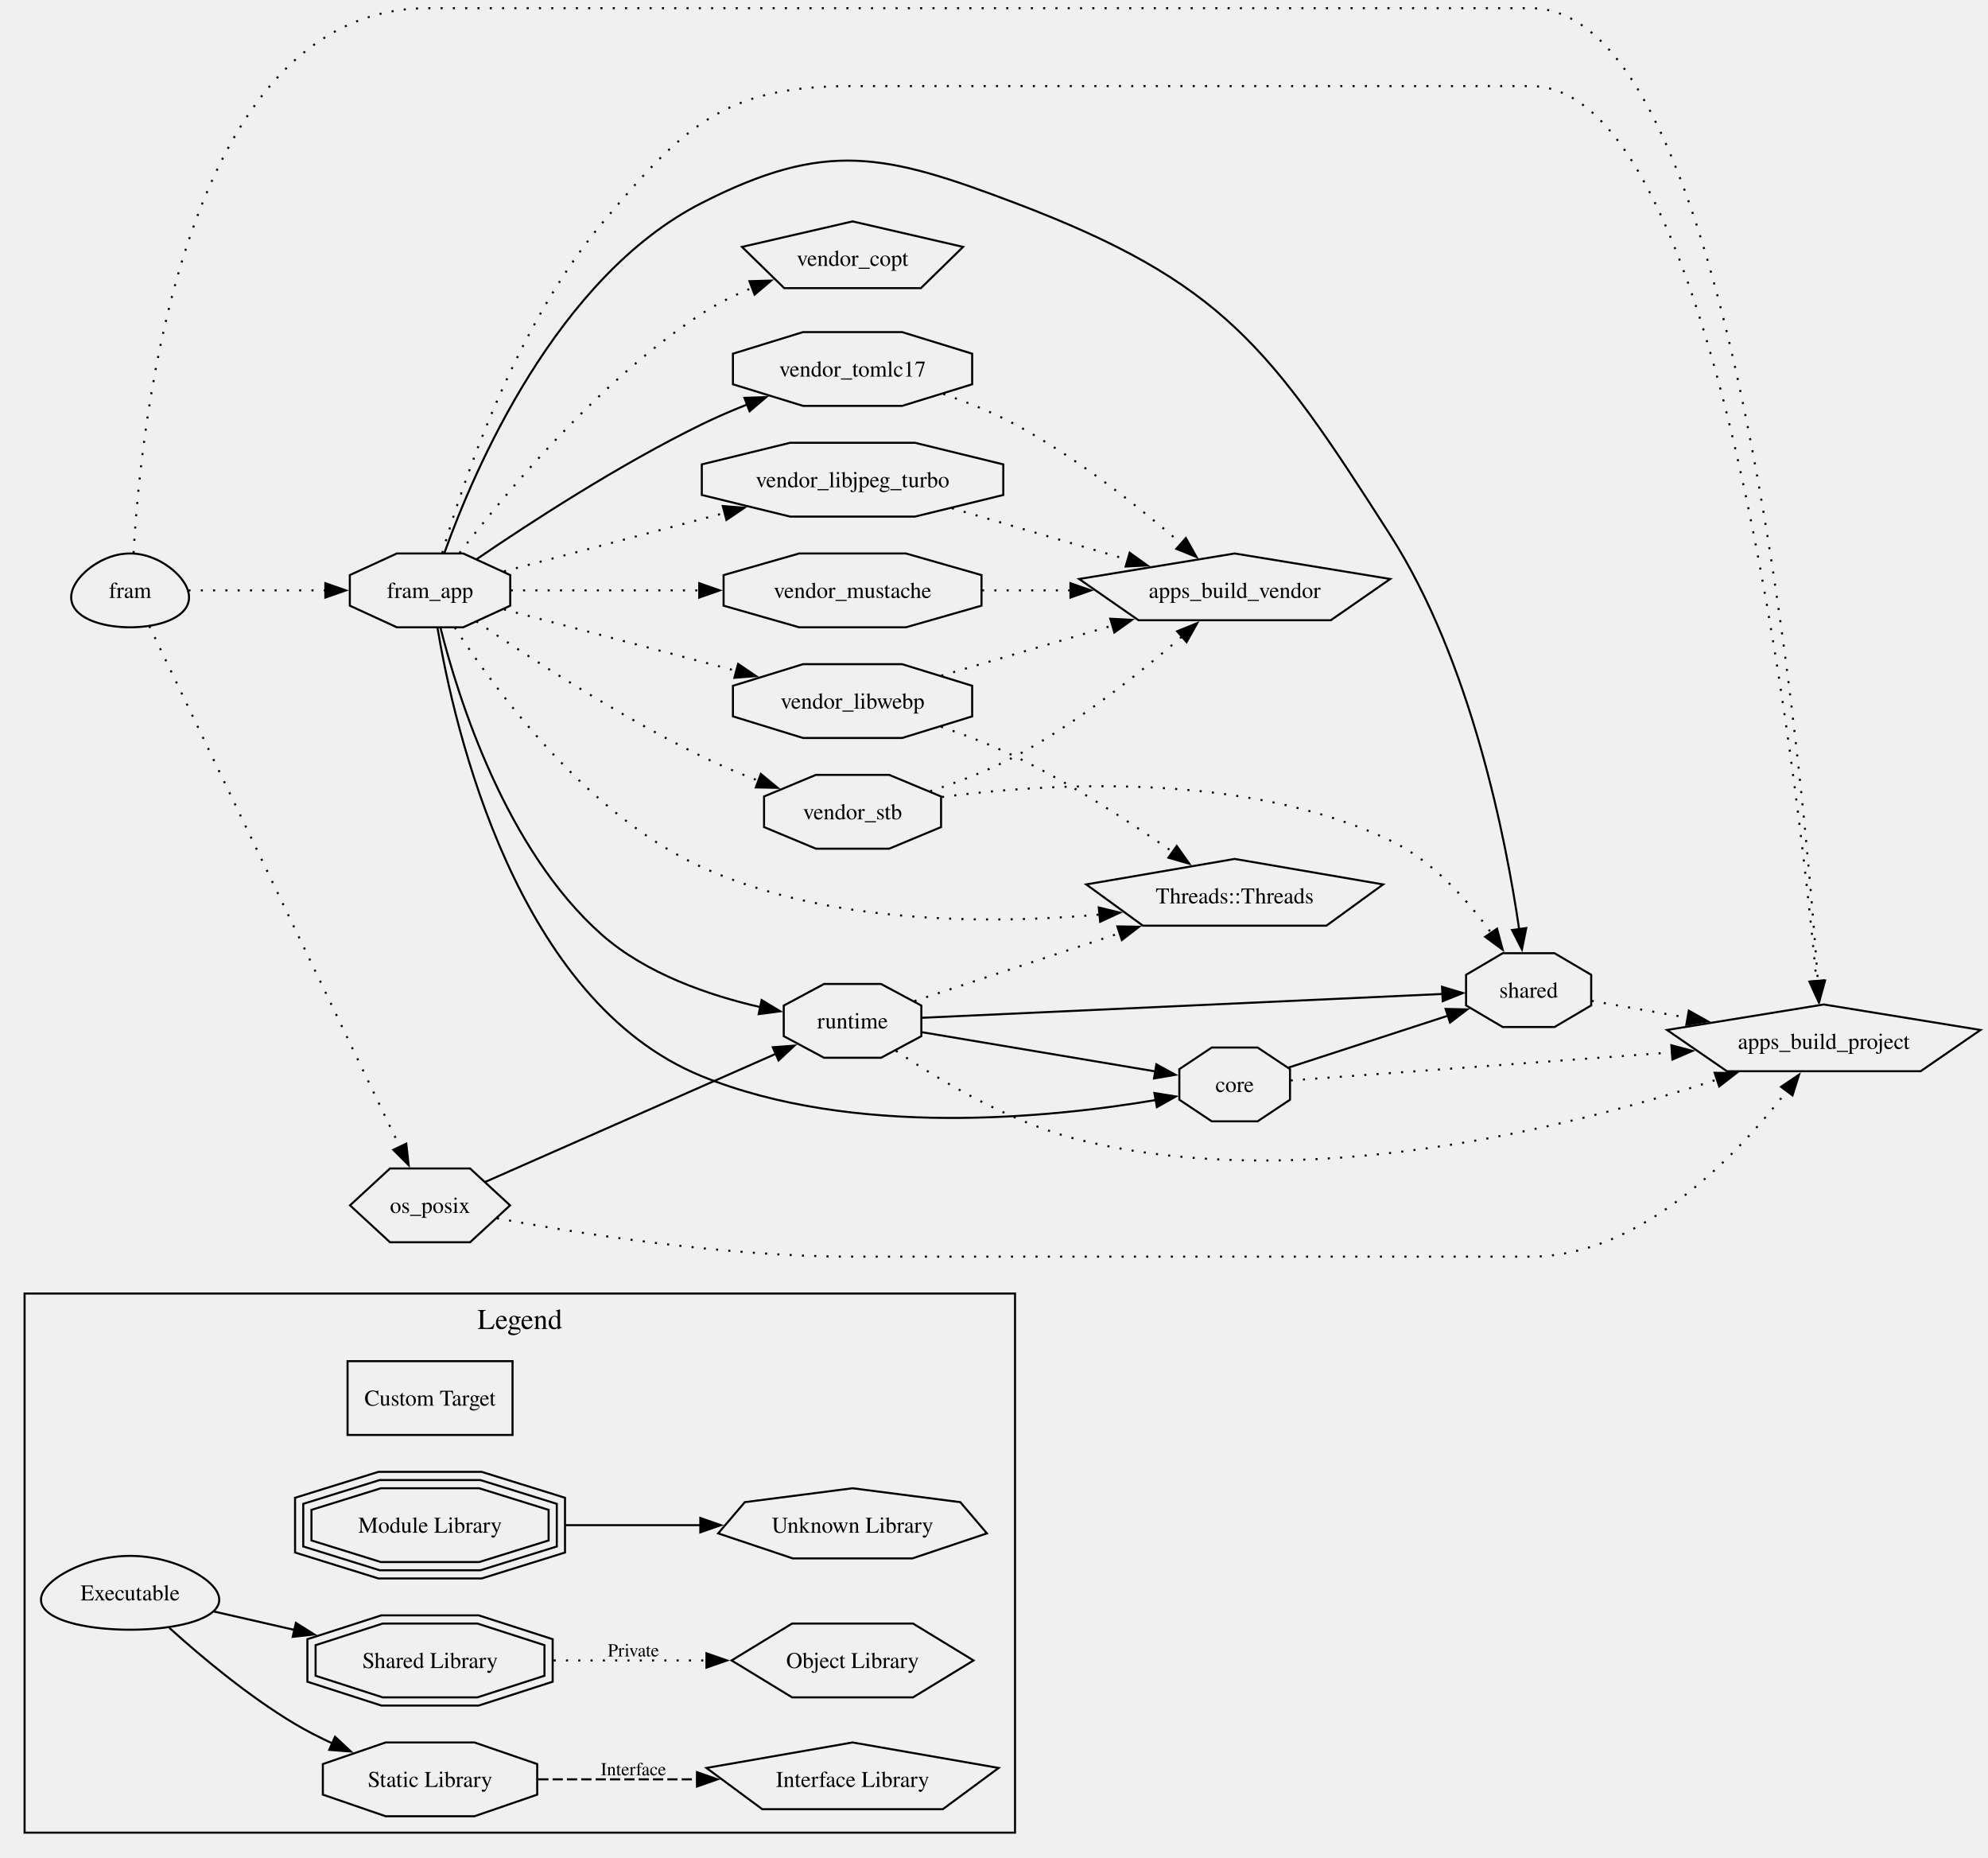
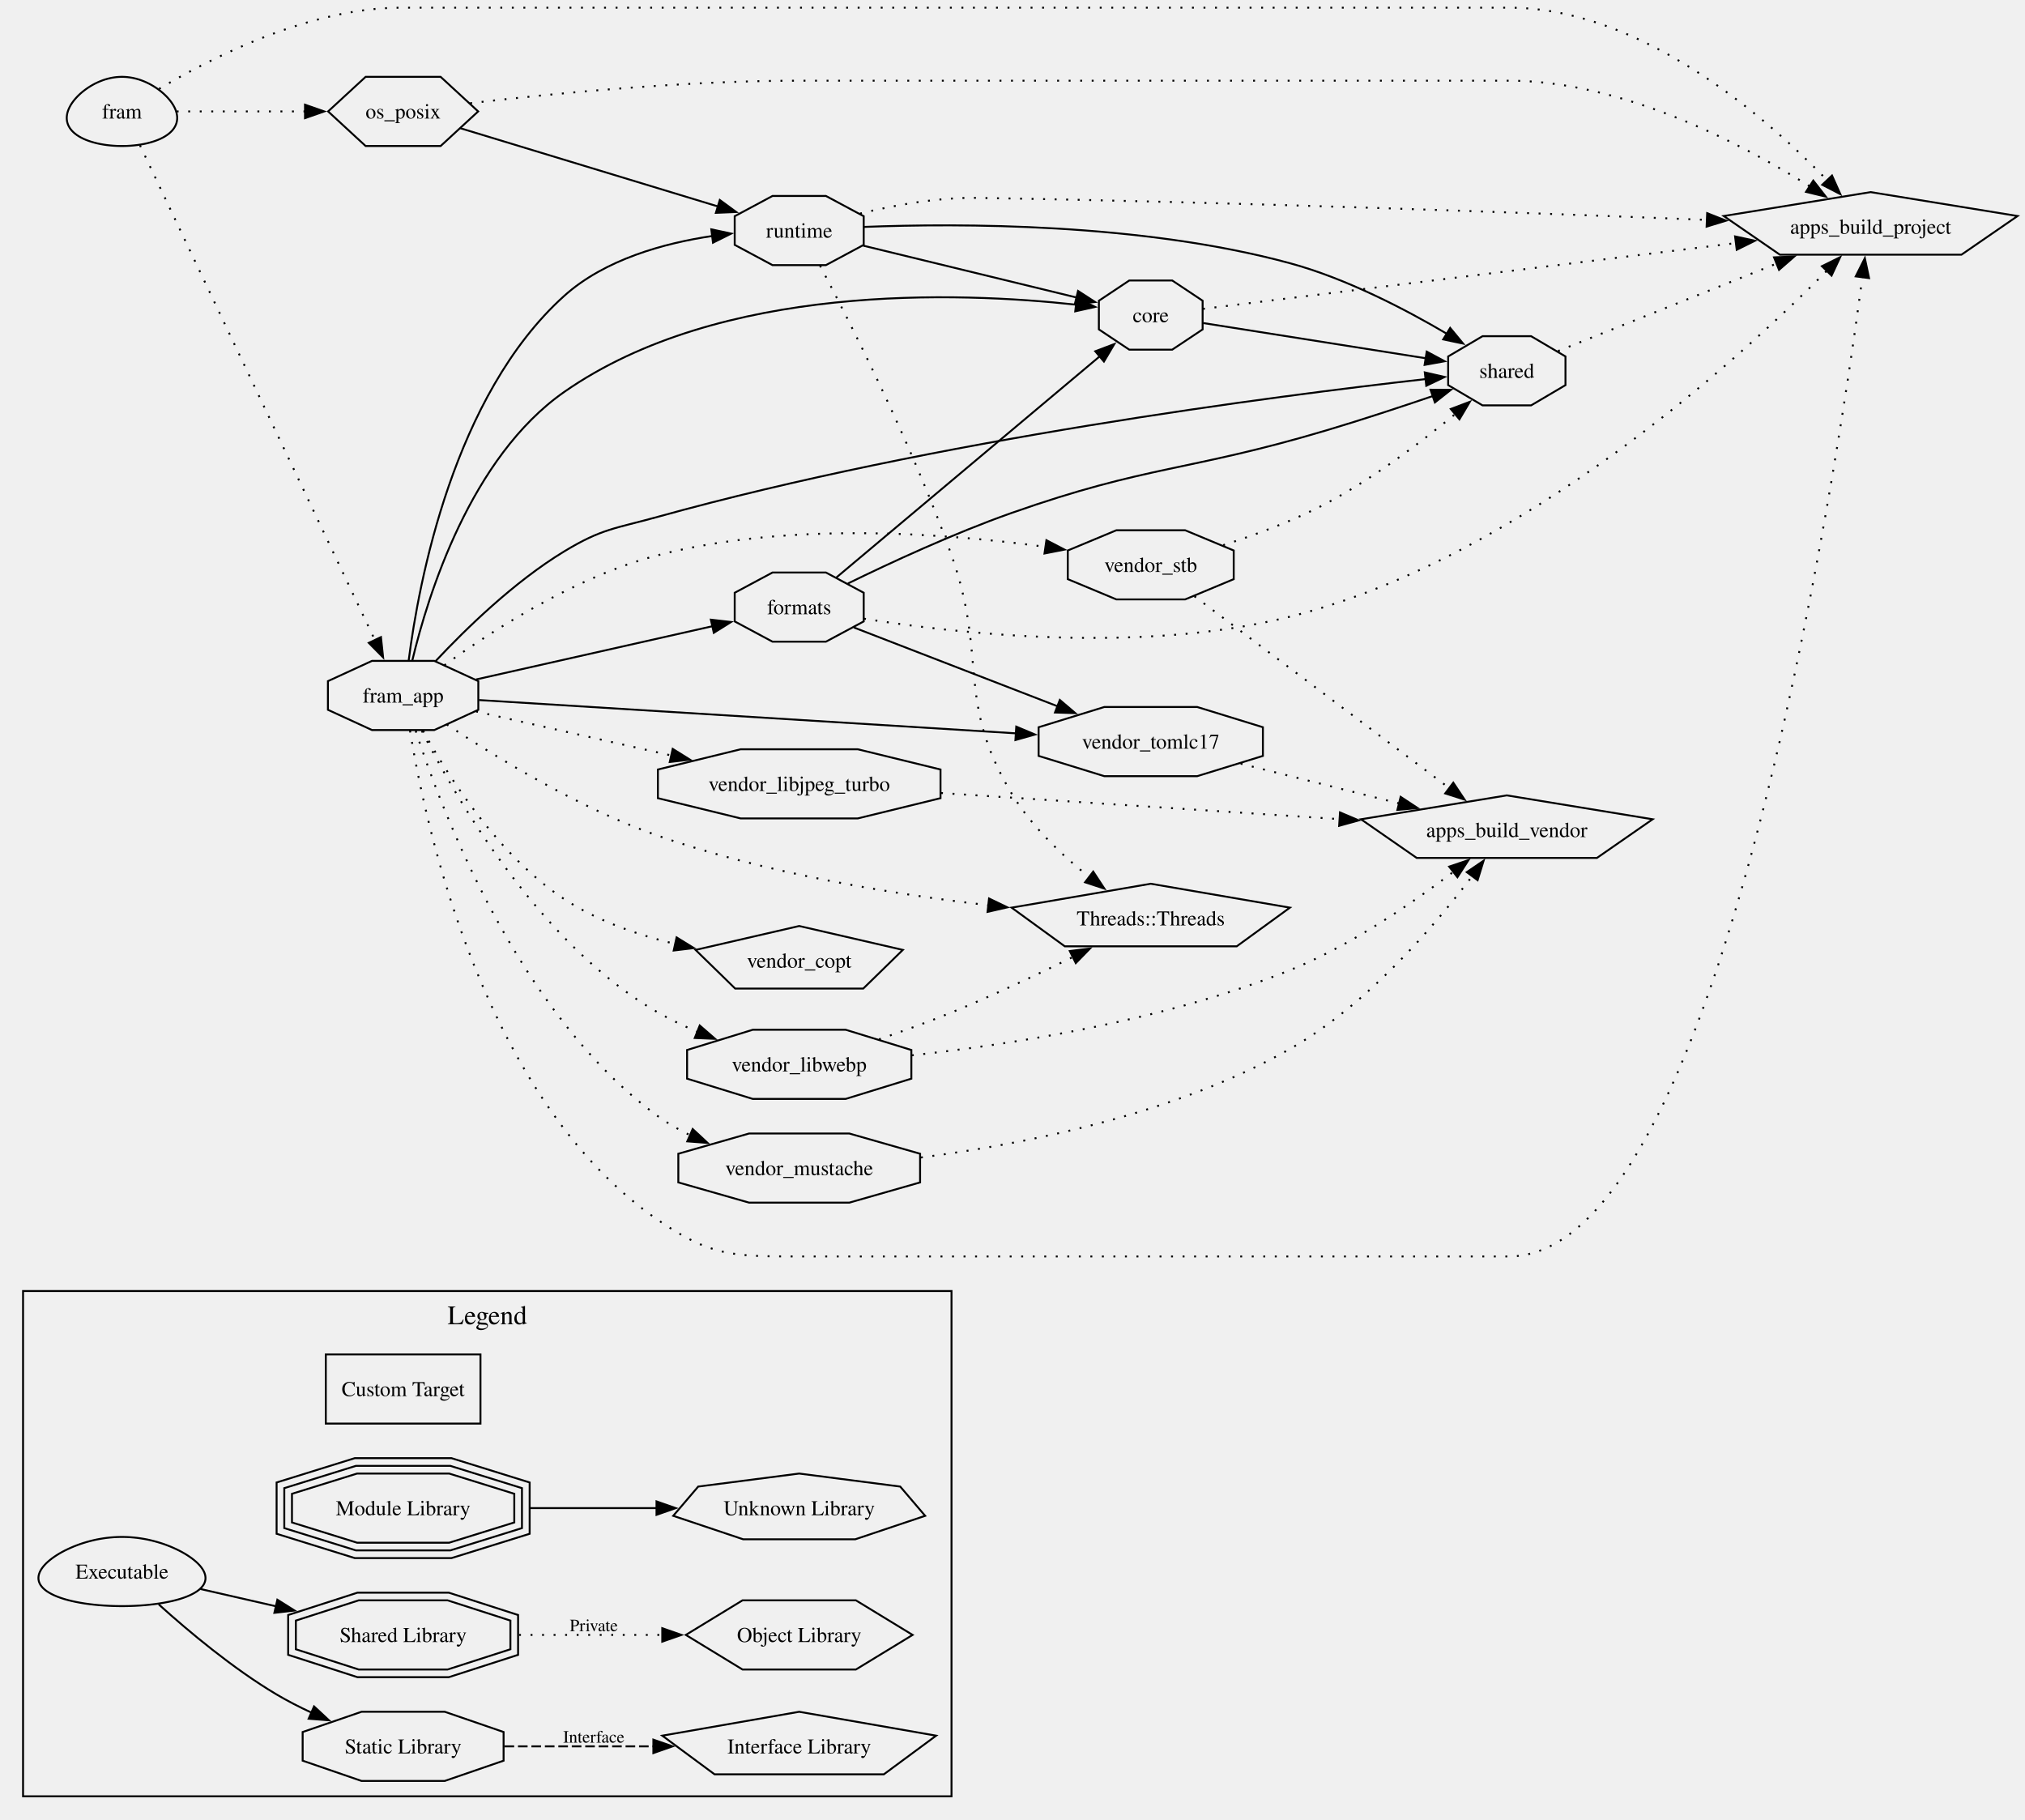
- <svg xmlns="http://www.w3.org/2000/svg" width="970pt" height="906pt" viewBox="0.00 0.00 970.00 906.00">
+ <svg xmlns="http://www.w3.org/2000/svg" width="1054pt" height="947pt" viewBox="0.00 0.00 1054.00 947.00">
  <style>
.graph &gt; polygon {
  fill: transparent;
}

@media (prefers-color-scheme: dark) {
  text {
    fill: white;
  }

  .cluster polygon,
  .edge path,
  .edge polyline,
  .node ellipse,
  .node path,
  .node polygon {
    stroke: white;
  }

  .edge polygon {
    fill: white;
    stroke: white;
  }
}
</style>
-   <g id="graph0" class="graph" transform="scale(1 1) rotate(0) translate(4 902)">
+   <g id="graph0" class="graph" transform="scale(1 1) rotate(0) translate(4 943)">
    <g id="clust1" class="cluster">
      <polygon fill="none" stroke="black" points="8,-8 8,-271 491.26,-271 491.26,-8 8,-8" />
      <text xml:space="preserve" text-anchor="middle" x="249.63" y="-253.7" font-family="Times,serif" font-size="14.00">Legend</text>
    </g>
    <g id="node1" class="node">
      <polygon fill="none" stroke="black" points="63.51,-107.05 66.17,-107.15 68.81,-107.3 71.41,-107.49 73.95,-107.74 76.45,-108.03 78.87,-108.36 81.21,-108.75 83.47,-109.18 85.63,-109.65 87.68,-110.16 89.63,-110.71 91.46,-111.31 93.17,-111.94 94.74,-112.61 96.19,-113.31 97.5,-114.04 98.67,-114.8 99.7,-115.59 100.59,-116.41 101.34,-117.25 101.95,-118.11 102.41,-118.99 102.73,-119.89 102.92,-120.8 102.97,-121.72 102.88,-122.65 102.67,-123.59 102.34,-124.53 101.89,-125.47 101.32,-126.41 100.64,-127.35 99.86,-128.28 98.98,-129.2 98.01,-130.11 96.95,-131.01 95.82,-131.89 94.6,-132.75 93.32,-133.59 91.98,-134.41 90.58,-135.2 89.13,-135.96 87.63,-136.69 86.09,-137.39 84.51,-138.06 82.9,-138.69 81.26,-139.29 79.59,-139.84 77.9,-140.35 76.2,-140.82 74.47,-141.25 72.74,-141.64 70.99,-141.97 69.23,-142.26 67.47,-142.51 65.7,-142.7 63.93,-142.85 62.15,-142.95 60.37,-143 58.59,-143 56.82,-142.95 55.04,-142.85 53.26,-142.7 51.5,-142.51 49.73,-142.26 47.98,-141.97 46.23,-141.64 44.49,-141.25 42.77,-140.82 41.06,-140.35 39.38,-139.84 37.71,-139.29 36.07,-138.69 34.46,-138.06 32.88,-137.39 31.34,-136.69 29.84,-135.96 28.38,-135.2 26.98,-134.41 25.64,-133.59 24.36,-132.75 23.15,-131.89 22.01,-131.01 20.96,-130.11 19.98,-129.2 19.11,-128.28 18.33,-127.35 17.65,-126.41 17.08,-125.47 16.63,-124.53 16.29,-123.59 16.08,-122.65 16,-121.72 16.05,-120.8 16.23,-119.89 16.56,-118.99 17.02,-118.11 17.63,-117.25 18.37,-116.41 19.26,-115.59 20.29,-114.8 21.47,-114.04 22.78,-113.31 24.22,-112.61 25.8,-111.94 27.51,-111.31 29.34,-110.71 31.28,-110.16 33.34,-109.65 35.5,-109.18 37.76,-108.75 40.1,-108.36 42.52,-108.03 45.01,-107.74 47.56,-107.49 50.16,-107.3 52.8,-107.15 55.46,-107.05 58.14,-107 60.83,-107 63.51,-107.05" />
      <text xml:space="preserve" text-anchor="middle" x="59.48" y="-121.3" font-family="Times,serif" font-size="11.00">Executable</text>
    </g>
    <g id="node2" class="node">
      <polygon fill="none" stroke="black" points="258.12,-26.54 258.12,-41.46 227.49,-52 184.17,-52 153.53,-41.46 153.53,-26.54 184.17,-16 227.49,-16 258.12,-26.54" />
      <text xml:space="preserve" text-anchor="middle" x="205.83" y="-30.3" font-family="Times,serif" font-size="11.00">Static Library</text>
    </g>
    <g id="edge1" class="edge">
      <path fill="none" stroke="black" d="M78.64,-107.87C94.07,-93.95 117.27,-74.49 139.97,-61 145.68,-57.61 151.89,-54.44 158.14,-51.55" />
      <polygon fill="black" stroke="black" points="159.46,-54.79 167.21,-47.57 156.65,-48.38 159.46,-54.79" />
    </g>
    <g id="node3" class="node">
      <polygon fill="none" stroke="black" points="261.66,-84.54 261.66,-99.46 228.95,-110 182.7,-110 149.99,-99.46 149.99,-84.54 182.7,-74 228.95,-74 261.66,-84.54" />
      <polygon fill="none" stroke="black" points="265.66,-81.63 265.66,-102.37 229.58,-114 182.07,-114 145.99,-102.37 145.99,-81.63 182.07,-70 229.58,-70 265.66,-81.63" />
      <text xml:space="preserve" text-anchor="middle" x="205.83" y="-88.3" font-family="Times,serif" font-size="11.00">Shared Library</text>
    </g>
    <g id="edge2" class="edge">
      <path fill="none" stroke="black" d="M100.31,-115.9C112.5,-113.11 126.24,-109.97 139.66,-106.9" />
      <polygon fill="black" stroke="black" points="140.37,-110.33 149.34,-104.69 138.81,-103.5 140.37,-110.33" />
    </g>
    <g id="node4" class="node">
      <polygon fill="none" stroke="black" points="263.68,-150.54 263.68,-165.46 229.79,-176 181.86,-176 147.97,-165.46 147.97,-150.54 181.86,-140 229.79,-140 263.68,-150.54" />
      <polygon fill="none" stroke="black" points="267.68,-147.6 267.68,-168.4 230.4,-180 181.25,-180 143.97,-168.4 143.97,-147.6 181.25,-136 230.4,-136 267.68,-147.6" />
      <polygon fill="none" stroke="black" points="271.68,-144.65 271.68,-171.35 231.01,-184 180.64,-184 139.97,-171.35 139.97,-144.65 180.64,-132 231.01,-132 271.68,-144.65" />
      <text xml:space="preserve" text-anchor="middle" x="205.83" y="-154.3" font-family="Times,serif" font-size="11.00">Module Library</text>
    </g>
    <g id="node8" class="node">
      <polygon fill="none" stroke="black" points="246.08,-238 165.58,-238 165.58,-202 246.08,-202 246.08,-238" />
      <text xml:space="preserve" text-anchor="middle" x="205.83" y="-216.3" font-family="Times,serif" font-size="11.00">Custom Target</text>
    </g>
    <g id="node5" class="node">
      <polygon fill="none" stroke="black" points="483.26,-39.56 411.98,-52 340.71,-39.56 367.93,-19.44 456.03,-19.44 483.26,-39.56" />
      <text xml:space="preserve" text-anchor="middle" x="411.98" y="-30.3" font-family="Times,serif" font-size="11.00">Interface Library</text>
    </g>
    <g id="edge4" class="edge">
      <path fill="none" stroke="black" stroke-dasharray="5,2" d="M258.61,-34C282.17,-34 310.5,-34 336.31,-34" />
      <polygon fill="black" stroke="black" points="336.07,-37.5 346.07,-34 336.07,-30.5 336.07,-37.5" />
      <text xml:space="preserve" text-anchor="middle" x="305.06" y="-35.95" font-family="Times,serif" font-size="9.00">Interface</text>
    </g>
    <g id="node6" class="node">
      <polygon fill="none" stroke="black" points="471.01,-92 441.49,-110 382.47,-110 352.96,-92 382.47,-74 441.49,-74 471.01,-92" />
      <text xml:space="preserve" text-anchor="middle" x="411.98" y="-88.3" font-family="Times,serif" font-size="11.00">Object Library</text>
    </g>
    <g id="edge5" class="edge">
      <path fill="none" stroke="black" stroke-dasharray="1,5" d="M266.15,-92C289.53,-92 316.55,-92 340.88,-92" />
      <polygon fill="black" stroke="black" points="340.7,-95.5 350.7,-92 340.7,-88.5 340.7,-95.5" />
      <text xml:space="preserve" text-anchor="middle" x="305.06" y="-93.95" font-family="Times,serif" font-size="9.00">Private</text>
    </g>
    <g id="node7" class="node">
      <polygon fill="none" stroke="black" points="477.54,-153.99 464.56,-169.22 411.98,-176 359.41,-169.22 346.42,-153.99 382.81,-141.78 441.16,-141.78 477.54,-153.99" />
      <text xml:space="preserve" text-anchor="middle" x="411.98" y="-154.3" font-family="Times,serif" font-size="11.00">Unknown Library</text>
    </g>
    <g id="edge6" class="edge">
      <path fill="none" stroke="black" d="M271.98,-158C292.95,-158 316.33,-158 337.83,-158" />
      <polygon fill="black" stroke="black" points="337.71,-161.5 347.71,-158 337.71,-154.5 337.71,-161.5" />
    </g>
    <g id="node9" class="node">
-       <polygon fill="none" stroke="black" points="962.34,-399.56 885.87,-412 809.39,-399.56 838.6,-379.44 933.13,-379.44 962.34,-399.56" />
-       <text xml:space="preserve" text-anchor="middle" x="885.87" y="-390.3" font-family="Times,serif" font-size="11.00">apps_build_project</text>
+       <polygon fill="none" stroke="black" points="1046.14,-830.56 969.66,-843 893.19,-830.56 922.4,-810.44 1016.93,-810.44 1046.14,-830.56" />
+       <text xml:space="preserve" text-anchor="middle" x="969.66" y="-821.3" font-family="Times,serif" font-size="11.00">apps_build_project</text>
    </g>
    <g id="node10" class="node">
-       <polygon fill="none" stroke="black" points="674.33,-619.56 598.43,-632 522.53,-619.56 551.52,-599.44 645.34,-599.44 674.33,-619.56" />
-       <text xml:space="preserve" text-anchor="middle" x="598.43" y="-610.3" font-family="Times,serif" font-size="11.00">apps_build_vendor</text>
+       <polygon fill="none" stroke="black" points="856.19,-516.56 780.29,-529 704.39,-516.56 733.38,-496.44 827.2,-496.44 856.19,-516.56" />
+       <text xml:space="preserve" text-anchor="middle" x="780.29" y="-507.3" font-family="Times,serif" font-size="11.00">apps_build_vendor</text>
    </g>
    <g id="node11" class="node">
-       <polygon fill="none" stroke="black" points="625.43,-365.54 625.43,-380.46 609.61,-391 587.24,-391 571.43,-380.46 571.43,-365.54 587.24,-355 609.61,-355 625.43,-365.54" />
-       <text xml:space="preserve" text-anchor="middle" x="598.43" y="-369.3" font-family="Times,serif" font-size="11.00">core</text>
+       <polygon fill="none" stroke="black" points="621.96,-771.54 621.96,-786.46 606.14,-797 583.78,-797 567.96,-786.46 567.96,-771.54 583.78,-761 606.14,-761 621.96,-771.54" />
+       <text xml:space="preserve" text-anchor="middle" x="594.96" y="-775.3" font-family="Times,serif" font-size="11.00">core</text>
    </g>
    <g id="edge8" class="edge">
-       <path fill="none" stroke="black" stroke-dasharray="1,5" d="M625.77,-374.94C667.65,-378.02 750.9,-384.14 811.77,-388.62" />
-       <polygon fill="black" stroke="black" points="811.5,-392.11 821.73,-389.35 812.01,-385.13 811.5,-392.11" />
+       <path fill="none" stroke="black" stroke-dasharray="1,5" d="M622.17,-782.23C679.2,-789.27 816.13,-806.17 899.77,-816.5" />
+       <polygon fill="black" stroke="black" points="899.1,-819.94 909.45,-817.69 899.96,-812.99 899.1,-819.94" />
    </g>
    <g id="node12" class="node">
-       <polygon fill="none" stroke="black" points="772.39,-411.54 772.39,-426.46 754.5,-437 729.21,-437 711.33,-426.46 711.33,-411.54 729.21,-401 754.5,-401 772.39,-411.54" />
-       <text xml:space="preserve" text-anchor="middle" x="741.86" y="-415.3" font-family="Times,serif" font-size="11.00">shared</text>
+       <polygon fill="none" stroke="black" points="810.82,-742.54 810.82,-757.46 792.94,-768 767.64,-768 749.76,-757.46 749.76,-742.54 767.64,-732 792.94,-732 810.82,-742.54" />
+       <text xml:space="preserve" text-anchor="middle" x="780.29" y="-746.3" font-family="Times,serif" font-size="11.00">shared</text>
    </g>
    <g id="edge10" class="edge">
-       <path fill="none" stroke="black" d="M624.71,-381.22C646.35,-388.26 677.82,-398.5 702.55,-406.54" />
-       <polygon fill="black" stroke="black" points="701.35,-409.83 711.94,-409.59 703.51,-403.17 701.35,-409.83" />
+       <path fill="none" stroke="black" d="M622.23,-774.85C652.6,-770.04 702.97,-762.07 738.46,-756.46" />
+       <polygon fill="black" stroke="black" points="738.59,-759.98 747.93,-754.96 737.5,-753.07 738.59,-759.98" />
    </g>
    <g id="edge9" class="edge">
-       <path fill="none" stroke="black" stroke-dasharray="1,5" d="M772.63,-413.76C786.31,-411.35 803.11,-408.39 819.51,-405.51" />
-       <polygon fill="black" stroke="black" points="820.02,-408.97 829.26,-403.79 818.81,-402.08 820.02,-408.97" />
+       <path fill="none" stroke="black" stroke-dasharray="1,5" d="M806.95,-760.27C836.23,-771.99 884.75,-791.41 921.02,-805.93" />
+       <polygon fill="black" stroke="black" points="919.38,-809.04 929.97,-809.51 921.98,-802.55 919.38,-809.04" />
    </g>
    <g id="node13" class="node">
-       <polygon fill="none" stroke="black" points="62.14,-596.05 63.9,-596.15 65.65,-596.3 67.36,-596.49 69.05,-596.74 70.7,-597.03 72.3,-597.36 73.84,-597.75 75.34,-598.18 76.76,-598.65 78.12,-599.16 79.41,-599.71 80.62,-600.31 81.75,-600.94 82.79,-601.61 83.75,-602.31 84.61,-603.04 85.39,-603.8 86.07,-604.59 86.66,-605.41 87.15,-606.25 87.55,-607.11 87.86,-607.99 88.07,-608.89 88.19,-609.8 88.23,-610.72 88.17,-611.65 88.03,-612.59 87.81,-613.53 87.51,-614.47 87.14,-615.41 86.69,-616.35 86.17,-617.28 85.59,-618.2 84.95,-619.11 84.25,-620.01 83.5,-620.89 82.7,-621.75 81.85,-622.59 80.97,-623.41 80.04,-624.2 79.08,-624.96 78.09,-625.69 77.07,-626.39 76.03,-627.06 74.96,-627.69 73.88,-628.29 72.77,-628.84 71.66,-629.35 70.53,-629.82 69.39,-630.25 68.24,-630.64 67.09,-630.97 65.93,-631.26 64.76,-631.51 63.59,-631.7 62.42,-631.85 61.25,-631.95 60.07,-632 58.9,-632 57.72,-631.95 56.55,-631.85 55.37,-631.7 54.2,-631.51 53.04,-631.26 51.88,-630.97 50.72,-630.64 49.57,-630.25 48.44,-629.82 47.31,-629.35 46.19,-628.84 45.09,-628.29 44.01,-627.69 42.94,-627.06 41.9,-626.39 40.88,-625.69 39.89,-624.96 38.93,-624.2 38,-623.41 37.11,-622.59 36.27,-621.75 35.47,-620.89 34.71,-620.01 34.02,-619.11 33.37,-618.2 32.79,-617.28 32.28,-616.35 31.83,-615.41 31.45,-614.47 31.15,-613.53 30.93,-612.59 30.79,-611.65 30.74,-610.72 30.77,-609.8 30.89,-608.89 31.11,-607.99 31.41,-607.11 31.81,-606.25 32.31,-605.41 32.9,-604.59 33.58,-603.8 34.35,-603.04 35.22,-602.31 36.17,-601.61 37.22,-600.94 38.35,-600.31 39.56,-599.71 40.84,-599.16 42.2,-598.65 43.63,-598.18 45.12,-597.75 46.67,-597.36 48.27,-597.03 49.92,-596.74 51.6,-596.49 53.32,-596.3 55.06,-596.15 56.82,-596.05 58.6,-596 60.37,-596 62.14,-596.05" />
-       <text xml:space="preserve" text-anchor="middle" x="59.48" y="-610.3" font-family="Times,serif" font-size="11.00">fram</text>
+       <polygon fill="none" stroke="black" points="445.55,-619.54 445.55,-634.46 425.89,-645 398.08,-645 378.41,-634.46 378.41,-619.54 398.08,-609 425.89,-609 445.55,-619.54" />
+       <text xml:space="preserve" text-anchor="middle" x="411.98" y="-623.3" font-family="Times,serif" font-size="11.00">formats</text>
    </g>
    <g id="edge11" class="edge">
-       <path fill="none" stroke="black" stroke-dasharray="1,5" d="M61.18,-632.2C64.64,-694.88 85.08,-898 204.83,-898 204.83,-898 204.83,-898 742.86,-898 842.21,-898 875.43,-530.59 883.02,-423.16" />
-       <polygon fill="black" stroke="black" points="886.49,-423.66 883.68,-413.45 879.51,-423.19 886.49,-423.66" />
+       <path fill="none" stroke="black" stroke-dasharray="1,5" d="M445.72,-620.96C494.77,-613.11 589.83,-602.56 667.39,-622 787.76,-652.17 901.07,-755.88 947.07,-802.26" />
+       <polygon fill="black" stroke="black" points="944.3,-804.44 953.8,-809.14 949.31,-799.55 944.3,-804.44" />
+     </g>
+     <g id="edge12" class="edge">
+       <path fill="none" stroke="black" d="M431.33,-642.41C463.81,-669.69 531.45,-726.5 568.45,-757.57" />
+       <polygon fill="black" stroke="black" points="566.08,-760.16 575.99,-763.91 570.59,-754.8 566.08,-760.16" />
+     </g>
+     <g id="edge13" class="edge">
+       <path fill="none" stroke="black" d="M437.31,-639.27C459.21,-649.98 492.46,-665.41 522.53,-676 593.55,-701.01 614.23,-697.52 686.39,-719 704.84,-724.49 725.14,-731.19 742.04,-736.95" />
+       <polygon fill="black" stroke="black" points="740.58,-740.15 751.17,-740.09 742.85,-733.53 740.58,-740.15" />
    </g>
    <g id="node14" class="node">
-       <polygon fill="none" stroke="black" points="244.96,-606.54 244.96,-621.46 222.04,-632 189.62,-632 166.69,-621.46 166.69,-606.54 189.62,-596 222.04,-596 244.96,-606.54" />
-       <text xml:space="preserve" text-anchor="middle" x="205.83" y="-610.3" font-family="Times,serif" font-size="11.00">fram_app</text>
+       <polygon fill="none" stroke="black" points="653.33,-549.54 653.33,-564.46 619.14,-575 570.78,-575 536.59,-564.46 536.59,-549.54 570.78,-539 619.14,-539 653.33,-549.54" />
+       <text xml:space="preserve" text-anchor="middle" x="594.96" y="-553.3" font-family="Times,serif" font-size="11.00">vendor_tomlc17</text>
+     </g>
+     <g id="edge15" class="edge">
+       <path fill="none" stroke="black" d="M440.47,-616.37C468.57,-605.5 512.78,-588.4 546.55,-575.34" />
+       <polygon fill="black" stroke="black" points="547.63,-578.67 555.7,-571.8 545.11,-572.14 547.63,-578.67" />
+     </g>
+     <g id="edge14" class="edge">
+       <path fill="none" stroke="black" stroke-dasharray="1,5" d="M641.75,-545.51C666.8,-539.22 698.02,-531.39 724.38,-524.78" />
+       <polygon fill="black" stroke="black" points="725.03,-528.22 733.88,-522.39 723.33,-521.43 725.03,-528.22" />
+     </g>
+     <g id="node15" class="node">
+       <polygon fill="none" stroke="black" points="62.14,-867.05 63.9,-867.15 65.65,-867.3 67.36,-867.49 69.05,-867.74 70.7,-868.03 72.3,-868.36 73.84,-868.75 75.34,-869.18 76.76,-869.65 78.12,-870.16 79.41,-870.71 80.62,-871.31 81.75,-871.94 82.79,-872.61 83.75,-873.31 84.61,-874.04 85.39,-874.8 86.07,-875.59 86.66,-876.41 87.15,-877.25 87.55,-878.11 87.86,-878.99 88.07,-879.89 88.19,-880.8 88.23,-881.72 88.17,-882.65 88.03,-883.59 87.81,-884.53 87.51,-885.47 87.14,-886.41 86.69,-887.35 86.17,-888.28 85.59,-889.2 84.95,-890.11 84.25,-891.01 83.5,-891.89 82.7,-892.75 81.85,-893.59 80.97,-894.41 80.04,-895.2 79.08,-895.96 78.09,-896.69 77.07,-897.39 76.03,-898.06 74.96,-898.69 73.88,-899.29 72.77,-899.84 71.66,-900.35 70.53,-900.82 69.39,-901.25 68.24,-901.64 67.09,-901.97 65.93,-902.26 64.76,-902.51 63.59,-902.7 62.42,-902.85 61.25,-902.95 60.07,-903 58.9,-903 57.72,-902.95 56.55,-902.85 55.37,-902.7 54.2,-902.51 53.04,-902.26 51.88,-901.97 50.72,-901.64 49.57,-901.25 48.44,-900.82 47.31,-900.35 46.19,-899.84 45.09,-899.29 44.01,-898.69 42.94,-898.06 41.9,-897.39 40.88,-896.69 39.89,-895.96 38.93,-895.2 38,-894.41 37.11,-893.59 36.27,-892.75 35.47,-891.89 34.71,-891.01 34.02,-890.11 33.37,-889.2 32.79,-888.28 32.28,-887.35 31.83,-886.41 31.45,-885.47 31.15,-884.53 30.93,-883.59 30.79,-882.65 30.74,-881.72 30.77,-880.8 30.89,-879.89 31.11,-878.99 31.41,-878.11 31.81,-877.25 32.31,-876.41 32.9,-875.59 33.58,-874.8 34.35,-874.04 35.22,-873.31 36.17,-872.61 37.22,-871.94 38.35,-871.31 39.56,-870.71 40.84,-870.16 42.2,-869.65 43.63,-869.18 45.12,-868.75 46.67,-868.36 48.27,-868.03 49.92,-867.74 51.6,-867.49 53.32,-867.3 55.06,-867.15 56.82,-867.05 58.6,-867 60.37,-867 62.14,-867.05" />
+       <text xml:space="preserve" text-anchor="middle" x="59.48" y="-881.3" font-family="Times,serif" font-size="11.00">fram</text>
+     </g>
+     <g id="edge16" class="edge">
+       <path fill="none" stroke="black" stroke-dasharray="1,5" d="M78.8,-896.72C105.44,-912.6 156.93,-939 204.83,-939 204.83,-939 204.83,-939 781.29,-939 849.8,-939 914.56,-882.69 947.01,-849.22" />
+       <polygon fill="black" stroke="black" points="949.55,-851.63 953.87,-841.95 944.46,-846.82 949.55,-851.63" />
+     </g>
+     <g id="node16" class="node">
+       <polygon fill="none" stroke="black" points="244.96,-573.54 244.96,-588.46 222.04,-599 189.62,-599 166.69,-588.46 166.69,-573.54 189.62,-563 222.04,-563 244.96,-573.54" />
+       <text xml:space="preserve" text-anchor="middle" x="205.83" y="-577.3" font-family="Times,serif" font-size="11.00">fram_app</text>
+     </g>
+     <g id="edge39" class="edge">
+       <path fill="none" stroke="black" stroke-dasharray="1,5" d="M68.87,-867.34C92.82,-816.89 161.72,-671.79 191.19,-609.72" />
+       <polygon fill="black" stroke="black" points="194.28,-611.38 195.4,-600.84 187.95,-608.37 194.28,-611.38" />
+     </g>
+     <g id="node24" class="node">
+       <polygon fill="none" stroke="black" points="244.88,-885 225.35,-903 186.3,-903 166.78,-885 186.3,-867 225.35,-867 244.88,-885" />
+       <text xml:space="preserve" text-anchor="middle" x="205.83" y="-881.3" font-family="Times,serif" font-size="11.00">os_posix</text>
+     </g>
+     <g id="edge42" class="edge">
+       <path fill="none" stroke="black" stroke-dasharray="1,5" d="M87.97,-885C106.85,-885 132.45,-885 154.88,-885" />
+       <polygon fill="black" stroke="black" points="154.75,-888.5 164.75,-885 154.75,-881.5 154.75,-888.5" />
+     </g>
+     <g id="edge18" class="edge">
+       <path fill="none" stroke="black" stroke-dasharray="1,5" d="M209.4,-562.71C217.59,-512.16 248.05,-370.17 338.43,-308 365.9,-289.11 377.65,-289 410.98,-289 410.98,-289 410.98,-289 781.29,-289 890.57,-289 951.11,-691.07 965.36,-798.74" />
+       <polygon fill="black" stroke="black" points="961.89,-799.14 966.64,-808.6 968.83,-798.24 961.89,-799.14" />
+     </g>
+     <g id="edge19" class="edge">
+       <path fill="none" stroke="black" d="M210.63,-599.31C218.69,-633.11 240.92,-704.97 289.68,-739 370.96,-795.71 494.77,-791.13 556.39,-784.38" />
+       <polygon fill="black" stroke="black" points="556.48,-787.9 566,-783.25 555.66,-780.95 556.48,-787.9" />
+     </g>
+     <g id="edge26" class="edge">
+       <path fill="none" stroke="black" d="M222.73,-598.89C238.37,-615.58 263.63,-640.22 289.68,-656 309.44,-667.97 316.18,-667.82 338.43,-674 482.58,-714.02 659.38,-736.84 738.1,-745.69" />
+       <polygon fill="black" stroke="black" points="737.6,-749.16 747.93,-746.78 738.37,-742.2 737.6,-749.16" />
+     </g>
+     <g id="edge20" class="edge">
+       <path fill="none" stroke="black" d="M243.8,-589.33C278.47,-597.14 330.35,-608.83 367.11,-617.12" />
+       <polygon fill="black" stroke="black" points="366,-620.45 376.52,-619.24 367.53,-613.62 366,-620.45" />
+     </g>
+     <g id="edge38" class="edge">
+       <path fill="none" stroke="black" d="M245.36,-578.61C310.57,-574.57 443.53,-566.33 525.08,-561.27" />
+       <polygon fill="black" stroke="black" points="524.96,-564.78 534.72,-560.67 524.52,-557.8 524.96,-564.78" />
+     </g>
+     <g id="node17" class="node">
+       <polygon fill="none" stroke="black" points="667.39,-470.56 594.96,-483 522.53,-470.56 550.2,-450.44 639.72,-450.44 667.39,-470.56" />
+       <text xml:space="preserve" text-anchor="middle" x="594.96" y="-461.3" font-family="Times,serif" font-size="11.00">Threads::Threads</text>
+     </g>
+     <g id="edge17" class="edge">
+       <path fill="none" stroke="black" stroke-dasharray="1,5" d="M228.55,-565.89C253.79,-549.09 297.25,-522.41 338.43,-508 394.1,-488.53 459.75,-477.72 510.57,-471.81" />
+       <polygon fill="black" stroke="black" points="510.79,-475.31 520.34,-470.72 510.01,-468.35 510.79,-475.31" />
+     </g>
+     <g id="node18" class="node">
+       <polygon fill="none" stroke="black" points="445.55,-815.54 445.55,-830.46 425.89,-841 398.08,-841 378.41,-830.46 378.41,-815.54 398.08,-805 425.89,-805 445.55,-815.54" />
+       <text xml:space="preserve" text-anchor="middle" x="411.98" y="-819.3" font-family="Times,serif" font-size="11.00">runtime</text>
+     </g>
+     <g id="edge25" class="edge">
+       <path fill="none" stroke="black" d="M208.73,-599.34C213.91,-639.79 232.03,-737.14 289.68,-789 310.77,-807.96 341.6,-816.44 366.91,-820.19" />
+       <polygon fill="black" stroke="black" points="366.23,-823.63 376.59,-821.41 367.11,-816.68 366.23,-823.63" />
+     </g>
+     <g id="node19" class="node">
+       <polygon fill="none" stroke="black" points="465.92,-448.56 411.98,-461 358.04,-448.56 378.65,-428.44 445.32,-428.44 465.92,-448.56" />
+       <text xml:space="preserve" text-anchor="middle" x="411.98" y="-439.3" font-family="Times,serif" font-size="11.00">vendor_copt</text>
+     </g>
+     <g id="edge27" class="edge">
+       <path fill="none" stroke="black" stroke-dasharray="1,5" d="M216.21,-562.63C229.36,-538.77 255.55,-497.49 289.68,-475 306.87,-463.68 327.89,-456.35 347.58,-451.62" />
+       <polygon fill="black" stroke="black" points="348.16,-455.07 357.18,-449.51 346.66,-448.24 348.16,-455.07" />
+     </g>
+     <g id="node20" class="node">
+       <polygon fill="none" stroke="black" points="485.53,-527.54 485.53,-542.46 442.45,-553 381.52,-553 338.43,-542.46 338.43,-527.54 381.52,-517 442.45,-517 485.53,-527.54" />
+       <text xml:space="preserve" text-anchor="middle" x="411.98" y="-531.3" font-family="Times,serif" font-size="11.00">vendor_libjpeg_turbo</text>
+     </g>
+     <g id="edge29" class="edge">
+       <path fill="none" stroke="black" stroke-dasharray="1,5" d="M243.8,-572.67C272.08,-566.3 311.82,-557.34 345.45,-549.76" />
+       <polygon fill="black" stroke="black" points="346.14,-553.2 355.12,-547.59 344.6,-546.37 346.14,-553.2" />
+     </g>
+     <g id="node21" class="node">
+       <polygon fill="none" stroke="black" points="470.35,-381.54 470.35,-396.46 436.16,-407 387.81,-407 353.62,-396.46 353.62,-381.54 387.81,-371 436.16,-371 470.35,-381.54" />
+       <text xml:space="preserve" text-anchor="middle" x="411.98" y="-385.3" font-family="Times,serif" font-size="11.00">vendor_libwebp</text>
+     </g>
+     <g id="edge32" class="edge">
+       <path fill="none" stroke="black" stroke-dasharray="1,5" d="M215.54,-562.62C233.23,-527.52 276.96,-451.34 338.43,-416 344.93,-412.27 352.04,-408.88 359.19,-405.86" />
+       <polygon fill="black" stroke="black" points="360.21,-409.22 368.21,-402.27 357.62,-402.71 360.21,-409.22" />
+     </g>
+     <g id="node22" class="node">
+       <polygon fill="none" stroke="black" points="474.9,-327.54 474.9,-342.46 438.04,-353 385.92,-353 349.06,-342.46 349.06,-327.54 385.92,-317 438.04,-317 474.9,-327.54" />
+       <text xml:space="preserve" text-anchor="middle" x="411.98" y="-331.3" font-family="Times,serif" font-size="11.00">vendor_mustache</text>
    </g>
    <g id="edge34" class="edge">
-       <path fill="none" stroke="black" stroke-dasharray="1,5" d="M87.97,-614C106.85,-614 132.45,-614 154.88,-614" />
-       <polygon fill="black" stroke="black" points="154.75,-617.5 164.75,-614 154.75,-610.5 154.75,-617.5" />
+       <path fill="none" stroke="black" stroke-dasharray="1,5" d="M212.36,-562.61C226.15,-520.11 266.23,-414.69 338.43,-362 343.65,-358.19 349.46,-354.87 355.47,-351.97" />
+       <polygon fill="black" stroke="black" points="356.54,-355.32 364.29,-348.1 353.73,-348.91 356.54,-355.32" />
    </g>
    <g id="node23" class="node">
-       <polygon fill="none" stroke="black" points="244.88,-314 225.35,-332 186.3,-332 166.78,-314 186.3,-296 225.35,-296 244.88,-314" />
-       <text xml:space="preserve" text-anchor="middle" x="205.83" y="-310.3" font-family="Times,serif" font-size="11.00">os_posix</text>
+       <polygon fill="none" stroke="black" points="638.14,-641.54 638.14,-656.46 612.85,-667 577.07,-667 551.78,-656.46 551.78,-641.54 577.07,-631 612.85,-631 638.14,-641.54" />
+       <text xml:space="preserve" text-anchor="middle" x="594.96" y="-645.3" font-family="Times,serif" font-size="11.00">vendor_stb</text>
    </g>
    <g id="edge37" class="edge">
-       <path fill="none" stroke="black" stroke-dasharray="1,5" d="M68.87,-596.57C92.82,-546.79 161.72,-403.59 191.19,-342.34" />
-       <polygon fill="black" stroke="black" points="194.22,-344.12 195.4,-333.6 187.91,-341.09 194.22,-344.12" />
-     </g>
-     <g id="edge13" class="edge">
-       <path fill="none" stroke="black" stroke-dasharray="1,5" d="M211.77,-632.25C221.82,-666.73 247.34,-742.48 289.68,-793 329.25,-840.2 349.39,-860 410.98,-860 410.98,-860 410.98,-860 742.86,-860 834.59,-860 872.83,-525.38 882.36,-423.25" />
-       <polygon fill="black" stroke="black" points="885.83,-423.76 883.25,-413.49 878.86,-423.13 885.83,-423.76" />
-     </g>
-     <g id="edge14" class="edge">
-       <path fill="none" stroke="black" d="M209.46,-595.66C217.69,-546.63 247.96,-413.76 338.43,-377 412.26,-347.01 507.97,-356.62 559.9,-365.38" />
-       <polygon fill="black" stroke="black" points="559.26,-368.82 569.72,-367.12 560.48,-361.93 559.26,-368.82" />
-     </g>
-     <g id="edge20" class="edge">
-       <path fill="none" stroke="black" d="M212.84,-632.27C227.13,-672.25 267.35,-766.81 338.43,-803 398.96,-833.81 427.74,-827.07 491.26,-803 592.85,-764.5 615.81,-732.54 674.33,-641 713.73,-579.36 730.72,-493.29 737.26,-448.58" />
-       <polygon fill="black" stroke="black" points="740.7,-449.27 738.6,-438.88 733.77,-448.31 740.7,-449.27" />
-     </g>
-     <g id="node15" class="node">
-       <polygon fill="none" stroke="black" points="670.86,-470.56 598.43,-483 526,-470.56 553.66,-450.44 643.19,-450.44 670.86,-470.56" />
-       <text xml:space="preserve" text-anchor="middle" x="598.43" y="-461.3" font-family="Times,serif" font-size="11.00">Threads::Threads</text>
-     </g>
-     <g id="edge12" class="edge">
-       <path fill="none" stroke="black" stroke-dasharray="1,5" d="M217.89,-595.87C237.69,-565.32 282.4,-504.43 338.43,-479 399.97,-451.07 478.37,-451.08 532.71,-455.86" />
-       <polygon fill="black" stroke="black" points="532.12,-459.32 542.41,-456.8 532.8,-452.35 532.12,-459.32" />
-     </g>
-     <g id="node16" class="node">
-       <polygon fill="none" stroke="black" points="445.55,-396.54 445.55,-411.46 425.89,-422 398.08,-422 378.41,-411.46 378.41,-396.54 398.08,-386 425.89,-386 445.55,-396.54" />
-       <text xml:space="preserve" text-anchor="middle" x="411.98" y="-400.3" font-family="Times,serif" font-size="11.00">runtime</text>
-     </g>
-     <g id="edge19" class="edge">
-       <path fill="none" stroke="black" d="M210.93,-595.76C219.55,-561.54 242.74,-487.42 289.68,-446 311.28,-426.95 341.97,-416.43 367.08,-410.68" />
-       <polygon fill="black" stroke="black" points="367.62,-414.15 376.69,-408.67 366.19,-407.29 367.62,-414.15" />
-     </g>
-     <g id="node17" class="node">
-       <polygon fill="none" stroke="black" points="465.92,-781.56 411.98,-794 358.04,-781.56 378.65,-761.44 445.32,-761.44 465.92,-781.56" />
-       <text xml:space="preserve" text-anchor="middle" x="411.98" y="-772.3" font-family="Times,serif" font-size="11.00">vendor_copt</text>
+       <path fill="none" stroke="black" stroke-dasharray="1,5" d="M227.28,-596.73C252.02,-614.67 295.69,-642.94 338.43,-654 406.32,-671.57 487.78,-665.54 540.18,-658.35" />
+       <polygon fill="black" stroke="black" points="540.65,-661.82 550.05,-656.93 539.65,-654.89 540.65,-661.82" />
+     </g>
+     <g id="edge22" class="edge">
+       <path fill="none" stroke="black" stroke-dasharray="1,5" d="M443.65,-831.85C461.31,-836.15 484,-840.33 504.53,-840 637.43,-837.85 791.66,-832.25 884.62,-828.53" />
+       <polygon fill="black" stroke="black" points="884.57,-832.04 894.42,-828.14 884.28,-825.04 884.57,-832.04" />
+     </g>
+     <g id="edge23" class="edge">
+       <path fill="none" stroke="black" d="M445.34,-815.13C476.53,-807.55 523.71,-796.08 556.52,-788.1" />
+       <polygon fill="black" stroke="black" points="557.11,-791.56 566,-785.8 555.46,-784.76 557.11,-791.56" />
+     </g>
+     <g id="edge24" class="edge">
+       <path fill="none" stroke="black" d="M445.79,-824.89C494.91,-826.81 590.07,-827.01 667.39,-806 696.71,-798.03 727.39,-782.06 749.19,-769.2" />
+       <polygon fill="black" stroke="black" points="750.8,-772.32 757.55,-764.16 747.18,-766.33 750.8,-772.32" />
    </g>
    <g id="edge21" class="edge">
-       <path fill="none" stroke="black" stroke-dasharray="1,5" d="M220.22,-632.23C242.06,-660.77 287.96,-716.14 338.43,-749 345.96,-753.9 354.49,-758.08 363,-761.58" />
-       <polygon fill="black" stroke="black" points="361.68,-764.82 372.27,-765.12 364.18,-758.29 361.68,-764.82" />
-     </g>
-     <g id="node18" class="node">
-       <polygon fill="none" stroke="black" points="485.53,-660.54 485.53,-675.46 442.45,-686 381.52,-686 338.43,-675.46 338.43,-660.54 381.52,-650 442.45,-650 485.53,-660.54" />
-       <text xml:space="preserve" text-anchor="middle" x="411.98" y="-664.3" font-family="Times,serif" font-size="11.00">vendor_libjpeg_turbo</text>
-     </g>
-     <g id="edge23" class="edge">
-       <path fill="none" stroke="black" stroke-dasharray="1,5" d="M241.92,-623.28C271.57,-631.13 314.73,-642.54 350.01,-651.87" />
-       <polygon fill="black" stroke="black" points="348.66,-655.14 359.22,-654.31 350.45,-648.37 348.66,-655.14" />
-     </g>
-     <g id="node19" class="node">
-       <polygon fill="none" stroke="black" points="470.35,-552.54 470.35,-567.46 436.16,-578 387.81,-578 353.62,-567.46 353.62,-552.54 387.81,-542 436.16,-542 470.35,-552.54" />
-       <text xml:space="preserve" text-anchor="middle" x="411.98" y="-556.3" font-family="Times,serif" font-size="11.00">vendor_libwebp</text>
-     </g>
-     <g id="edge26" class="edge">
-       <path fill="none" stroke="black" stroke-dasharray="1,5" d="M241.92,-604.72C273.12,-596.46 319.27,-584.26 355.48,-574.68" />
-       <polygon fill="black" stroke="black" points="356.13,-578.13 364.9,-572.19 354.34,-571.36 356.13,-578.13" />
-     </g>
-     <g id="node20" class="node">
-       <polygon fill="none" stroke="black" points="474.9,-606.54 474.9,-621.46 438.04,-632 385.92,-632 349.06,-621.46 349.06,-606.54 385.92,-596 438.04,-596 474.9,-606.54" />
-       <text xml:space="preserve" text-anchor="middle" x="411.98" y="-610.3" font-family="Times,serif" font-size="11.00">vendor_mustache</text>
+       <path fill="none" stroke="black" stroke-dasharray="1,5" d="M422.83,-804.72C438.96,-774.22 471.18,-710.69 491.26,-654 510.23,-600.42 493.32,-578.76 522.53,-530 532.71,-513.01 548.7,-497.86 562.98,-486.47" />
+       <polygon fill="black" stroke="black" points="565.01,-489.32 570.83,-480.46 560.76,-483.76 565.01,-489.32" />
    </g>
    <g id="edge28" class="edge">
-       <path fill="none" stroke="black" stroke-dasharray="1,5" d="M245.23,-614C271.15,-614 306.2,-614 337.39,-614" />
-       <polygon fill="black" stroke="black" points="337.17,-617.5 347.17,-614 337.17,-610.5 337.17,-617.5" />
-     </g>
-     <g id="node21" class="node">
-       <polygon fill="none" stroke="black" points="455.17,-498.54 455.17,-513.46 429.87,-524 394.09,-524 368.8,-513.46 368.8,-498.54 394.09,-488 429.87,-488 455.17,-498.54" />
-       <text xml:space="preserve" text-anchor="middle" x="411.98" y="-502.3" font-family="Times,serif" font-size="11.00">vendor_stb</text>
+       <path fill="none" stroke="black" stroke-dasharray="1,5" d="M485.79,-530.23C545.63,-526.31 630.51,-520.75 693.61,-516.61" />
+       <polygon fill="black" stroke="black" points="693.47,-520.13 703.22,-515.98 693.02,-513.15 693.47,-520.13" />
    </g>
    <g id="edge31" class="edge">
-       <path fill="none" stroke="black" stroke-dasharray="1,5" d="M228.43,-598.87C253.91,-581.47 297.93,-552.77 338.43,-533 347.2,-528.72 356.83,-524.7 366.13,-521.13" />
-       <polygon fill="black" stroke="black" points="367.24,-524.45 375.4,-517.69 364.8,-517.89 367.24,-524.45" />
-     </g>
-     <g id="node22" class="node">
-       <polygon fill="none" stroke="black" points="470.35,-714.54 470.35,-729.46 436.16,-740 387.81,-740 353.62,-729.46 353.62,-714.54 387.81,-704 436.16,-704 470.35,-714.54" />
-       <text xml:space="preserve" text-anchor="middle" x="411.98" y="-718.3" font-family="Times,serif" font-size="11.00">vendor_tomlc17</text>
+       <path fill="none" stroke="black" stroke-dasharray="1,5" d="M470.61,-393.69C523.38,-399.46 602.86,-411.91 667.39,-438 698.86,-450.72 730.92,-472.75 752.61,-489.3" />
+       <polygon fill="black" stroke="black" points="750.28,-491.92 760.33,-495.3 754.58,-486.4 750.28,-491.92" />
+     </g>
+     <g id="edge30" class="edge">
+       <path fill="none" stroke="black" stroke-dasharray="1,5" d="M453.53,-402.01C465.76,-406.2 479.15,-411.04 491.26,-416 512.45,-424.68 535.5,-435.54 554.39,-444.83" />
+       <polygon fill="black" stroke="black" points="552.83,-447.96 563.34,-449.28 555.94,-441.7 552.83,-447.96" />
    </g>
    <g id="edge33" class="edge">
-       <path fill="none" stroke="black" d="M228.43,-629.13C253.91,-646.53 297.93,-675.23 338.43,-695 345.49,-698.45 353.11,-701.72 360.67,-704.73" />
-       <polygon fill="black" stroke="black" points="359.23,-707.93 369.82,-708.26 361.75,-701.4 359.23,-707.93" />
-     </g>
-     <g id="edge16" class="edge">
-       <path fill="none" stroke="black" stroke-dasharray="1,5" d="M433.15,-389.42C454.24,-375.14 488.9,-354.35 522.53,-346 631.55,-318.92 763.06,-352.25 833.82,-375.38" />
-       <polygon fill="black" stroke="black" points="832.62,-378.67 843.21,-378.52 834.83,-372.03 832.62,-378.67" />
-     </g>
-     <g id="edge17" class="edge">
-       <path fill="none" stroke="black" d="M445.96,-398.46C477.94,-393.08 526.4,-384.94 559.85,-379.32" />
-       <polygon fill="black" stroke="black" points="560.23,-382.8 569.51,-377.69 559.07,-375.9 560.23,-382.8" />
-     </g>
-     <g id="edge18" class="edge">
-       <path fill="none" stroke="black" d="M445.92,-405.51C506.28,-408.27 634.43,-414.13 700.14,-417.14" />
-       <polygon fill="black" stroke="black" points="699.62,-420.62 709.77,-417.58 699.94,-413.62 699.62,-420.62" />
-     </g>
-     <g id="edge15" class="edge">
-       <path fill="none" stroke="black" stroke-dasharray="1,5" d="M442.21,-413.67C469.04,-422.54 509.5,-435.92 542.38,-446.8" />
-       <polygon fill="black" stroke="black" points="541.18,-450.09 551.78,-449.9 543.38,-443.44 541.18,-450.09" />
-     </g>
-     <g id="edge22" class="edge">
-       <path fill="none" stroke="black" stroke-dasharray="1,5" d="M460.48,-654.09C486.84,-646.38 519.64,-636.77 546.52,-628.9" />
-       <polygon fill="black" stroke="black" points="547.2,-632.35 555.82,-626.18 545.24,-625.63 547.2,-632.35" />
-     </g>
-     <g id="edge25" class="edge">
-       <path fill="none" stroke="black" stroke-dasharray="1,5" d="M455.3,-572.39C480.07,-579.64 511.72,-588.91 538.86,-596.85" />
-       <polygon fill="black" stroke="black" points="537.75,-600.18 548.33,-599.63 539.72,-593.46 537.75,-600.18" />
-     </g>
-     <g id="edge24" class="edge">
-       <path fill="none" stroke="black" stroke-dasharray="1,5" d="M455.16,-547.5C467.06,-543.43 479.87,-538.51 491.26,-533 518.64,-519.74 547.58,-500.84 568.32,-486.32" />
-       <polygon fill="black" stroke="black" points="570.16,-489.31 576.29,-480.67 566.1,-483.61 570.16,-489.31" />
-     </g>
-     <g id="edge27" class="edge">
-       <path fill="none" stroke="black" stroke-dasharray="1,5" d="M475.17,-614C489.03,-614 503.91,-614 518.35,-614" />
-       <polygon fill="black" stroke="black" points="518.3,-617.5 528.3,-614 518.3,-610.5 518.3,-617.5" />
-     </g>
-     <g id="edge29" class="edge">
-       <path fill="none" stroke="black" stroke-dasharray="1,5" d="M449.85,-516.04C463.28,-520.38 478.33,-526.07 491.26,-533 521.52,-549.22 552.3,-573.78 572.87,-591.6" />
-       <polygon fill="black" stroke="black" points="570.34,-594.04 580.16,-598.02 574.97,-588.78 570.34,-594.04" />
-     </g>
-     <g id="edge30" class="edge">
-       <path fill="none" stroke="black" stroke-dasharray="1,5" d="M455.65,-513.22C509.46,-520.26 603.5,-525.57 674.33,-492 694.92,-482.24 712.07,-462.93 723.79,-446.63" />
-       <polygon fill="black" stroke="black" points="726.44,-448.95 729.2,-438.72 720.66,-445 726.44,-448.95" />
-     </g>
-     <g id="edge32" class="edge">
-       <path fill="none" stroke="black" stroke-dasharray="1,5" d="M456.28,-709.82C467.95,-705.8 480.36,-700.84 491.26,-695 521.34,-678.88 551.93,-654.51 572.5,-636.72" />
-       <polygon fill="black" stroke="black" points="574.61,-639.53 579.8,-630.29 569.98,-634.27 574.61,-639.53" />
+       <path fill="none" stroke="black" stroke-dasharray="1,5" d="M475.35,-340.51C529.15,-347.45 607.42,-362.91 667.39,-397 707.37,-419.72 742.5,-460.84 762.3,-486.99" />
+       <polygon fill="black" stroke="black" points="759.45,-489.03 768.21,-494.99 765.08,-484.86 759.45,-489.03" />
    </g>
    <g id="edge35" class="edge">
-       <path fill="none" stroke="black" stroke-dasharray="1,5" d="M238.5,-307.69C278.52,-300.29 349.56,-289 410.98,-289 410.98,-289 410.98,-289 742.86,-289 797.04,-289 844.09,-339.04 868.03,-370.03" />
-       <polygon fill="black" stroke="black" points="865.01,-371.83 873.8,-377.74 870.62,-367.64 865.01,-371.83" />
+       <path fill="none" stroke="black" stroke-dasharray="1,5" d="M617.71,-632.63C650.85,-607.68 714,-560.14 750.78,-532.46" />
+       <polygon fill="black" stroke="black" points="752.43,-535.6 758.31,-526.79 748.22,-530.01 752.43,-535.6" />
    </g>
    <g id="edge36" class="edge">
-       <path fill="none" stroke="black" d="M232.68,-325.4C268.63,-341.25 333.89,-370.01 374.7,-388" />
-       <polygon fill="black" stroke="black" points="373.07,-391.11 383.63,-391.94 375.89,-384.71 373.07,-391.11" />
+       <path fill="none" stroke="black" stroke-dasharray="1,5" d="M632.66,-659.23C649.52,-664.62 669.49,-672 686.39,-681 710.7,-693.95 735.62,-712.82 753.52,-727.55" />
+       <polygon fill="black" stroke="black" points="751.13,-730.12 761.04,-733.86 755.62,-724.75 751.13,-730.12" />
+     </g>
+     <g id="edge40" class="edge">
+       <path fill="none" stroke="black" stroke-dasharray="1,5" d="M240.72,-889.29C281.17,-894.03 350.9,-901 410.98,-901 410.98,-901 410.98,-901 781.29,-901 840.17,-901 902.33,-868.37 938.2,-845.88" />
+       <polygon fill="black" stroke="black" points="939.8,-849.01 946.32,-840.65 936.01,-843.12 939.8,-849.01" />
+     </g>
+     <g id="edge41" class="edge">
+       <path fill="none" stroke="black" d="M235.64,-876.25C270.63,-865.62 329.89,-847.63 369.72,-835.53" />
+       <polygon fill="black" stroke="black" points="370.65,-838.91 379.2,-832.65 368.61,-832.21 370.65,-838.91" />
    </g>
  </g>
</svg>
